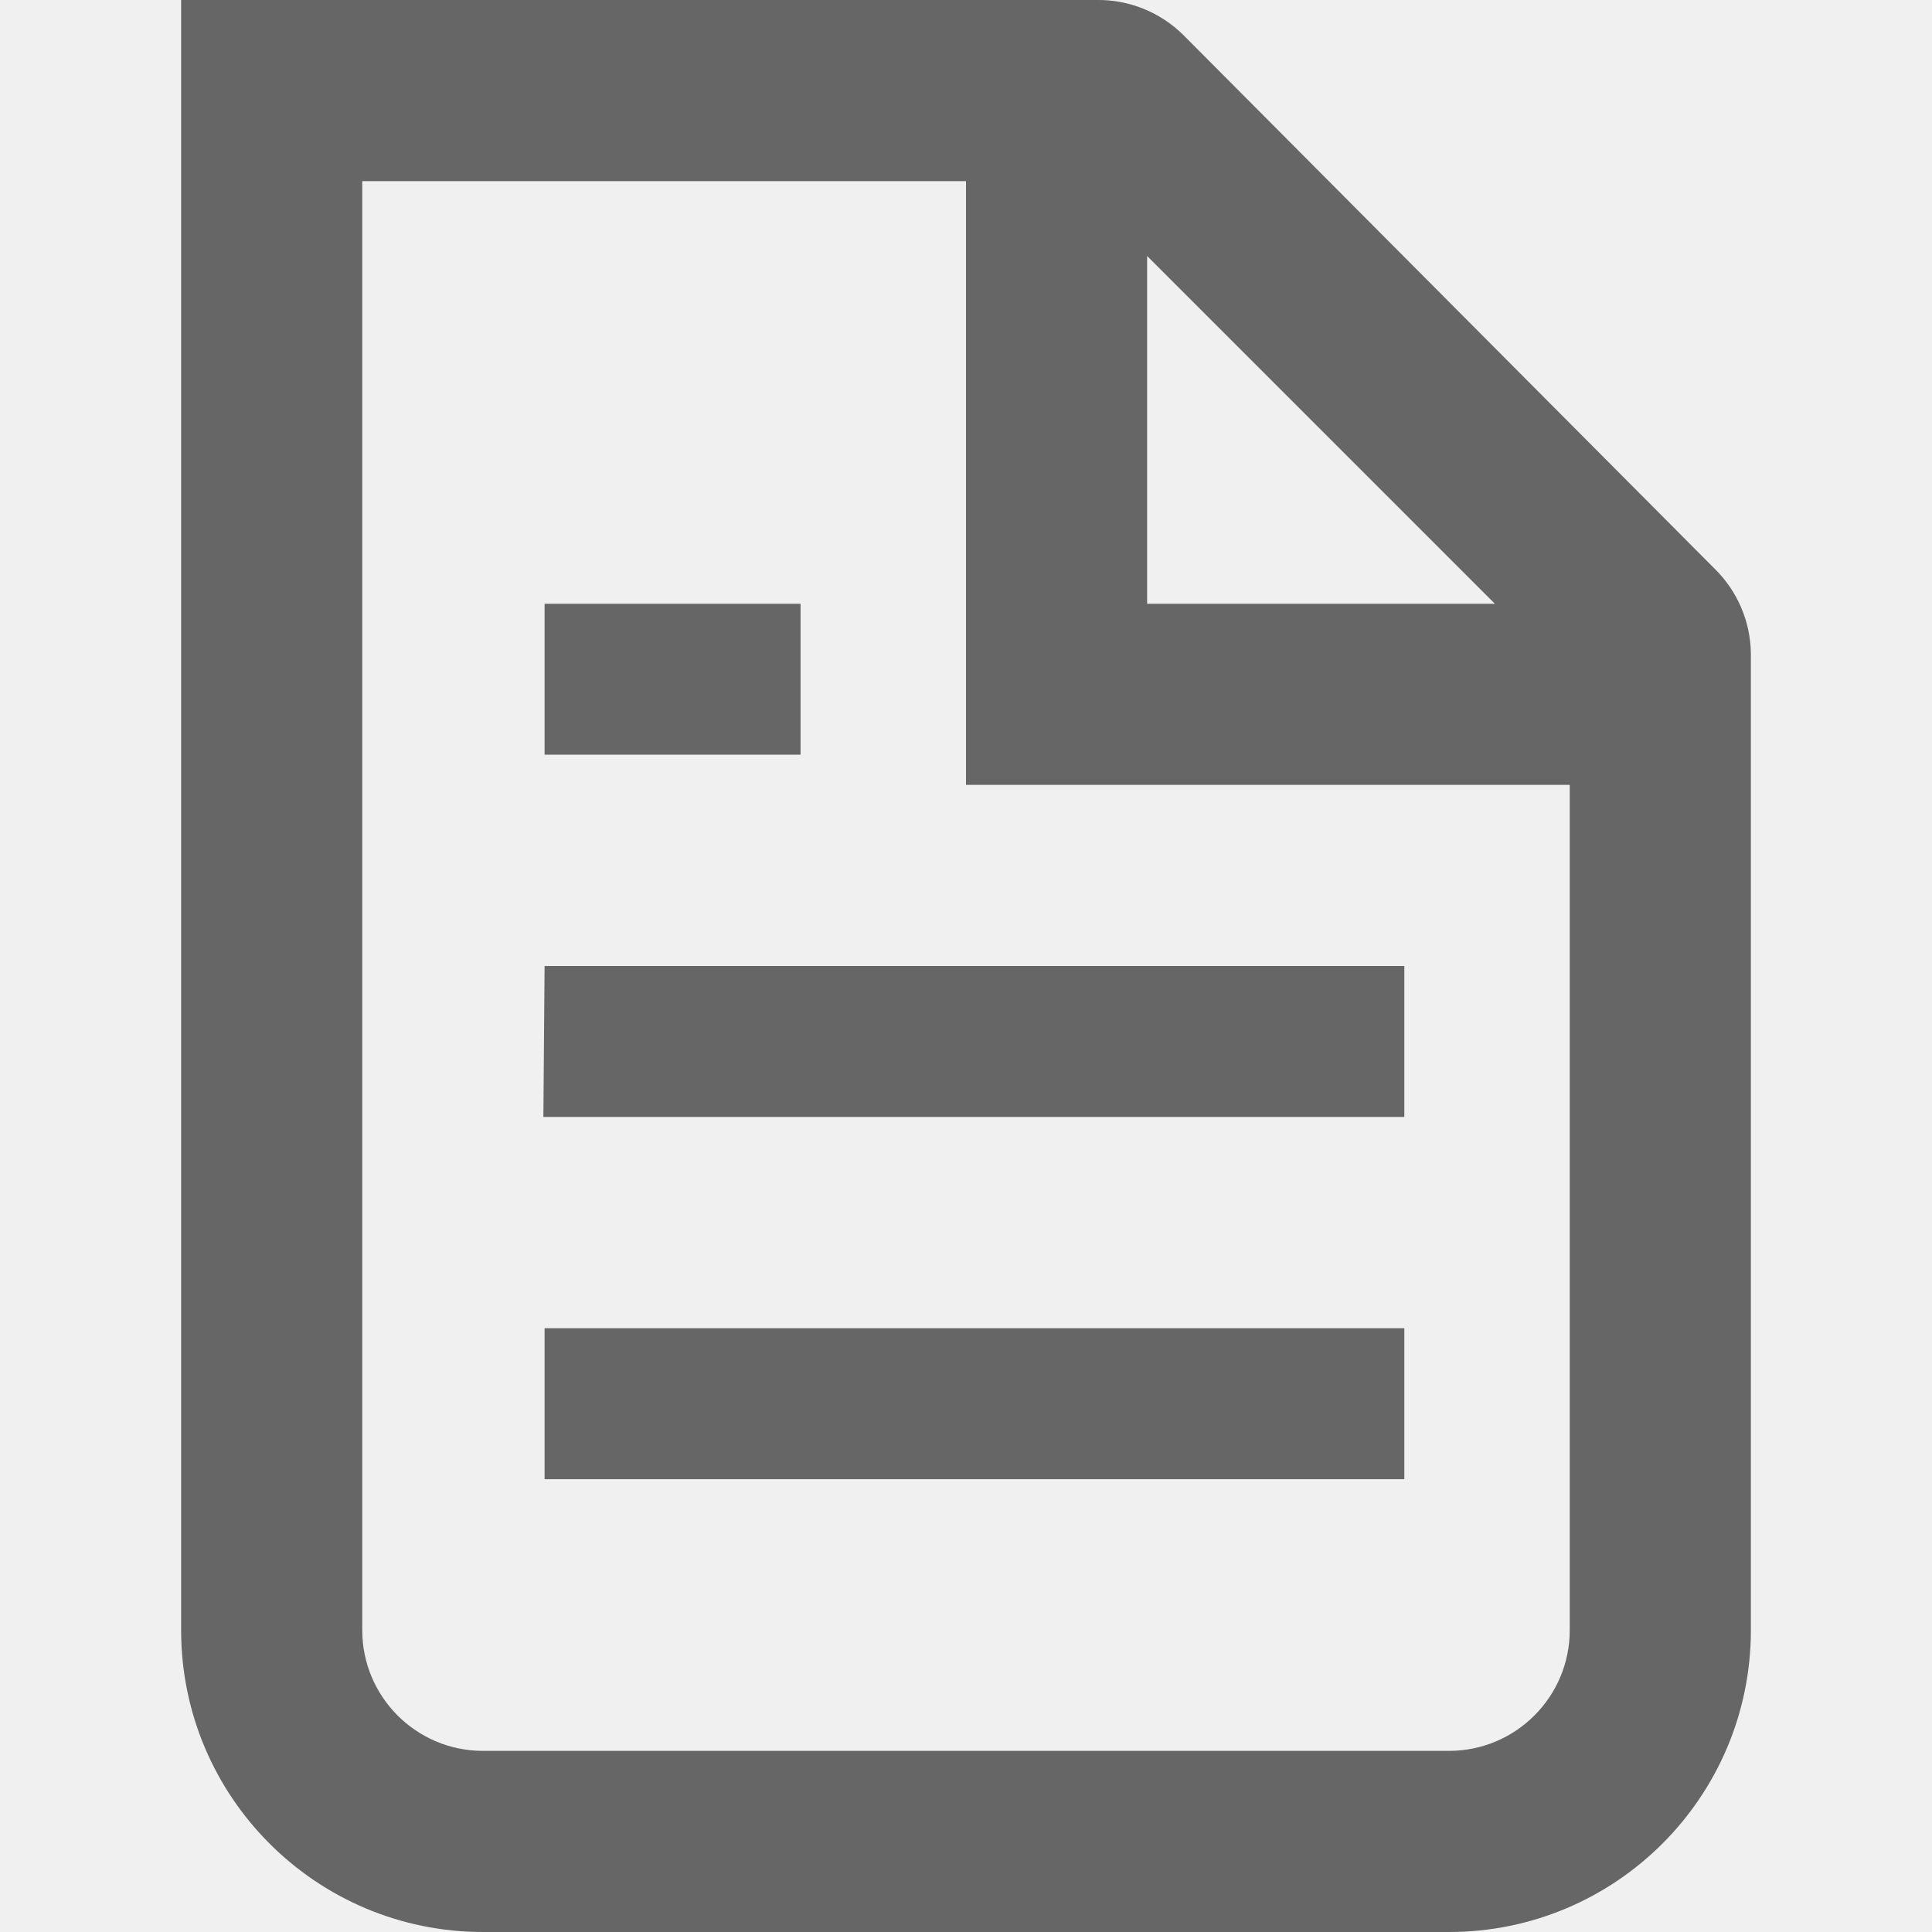
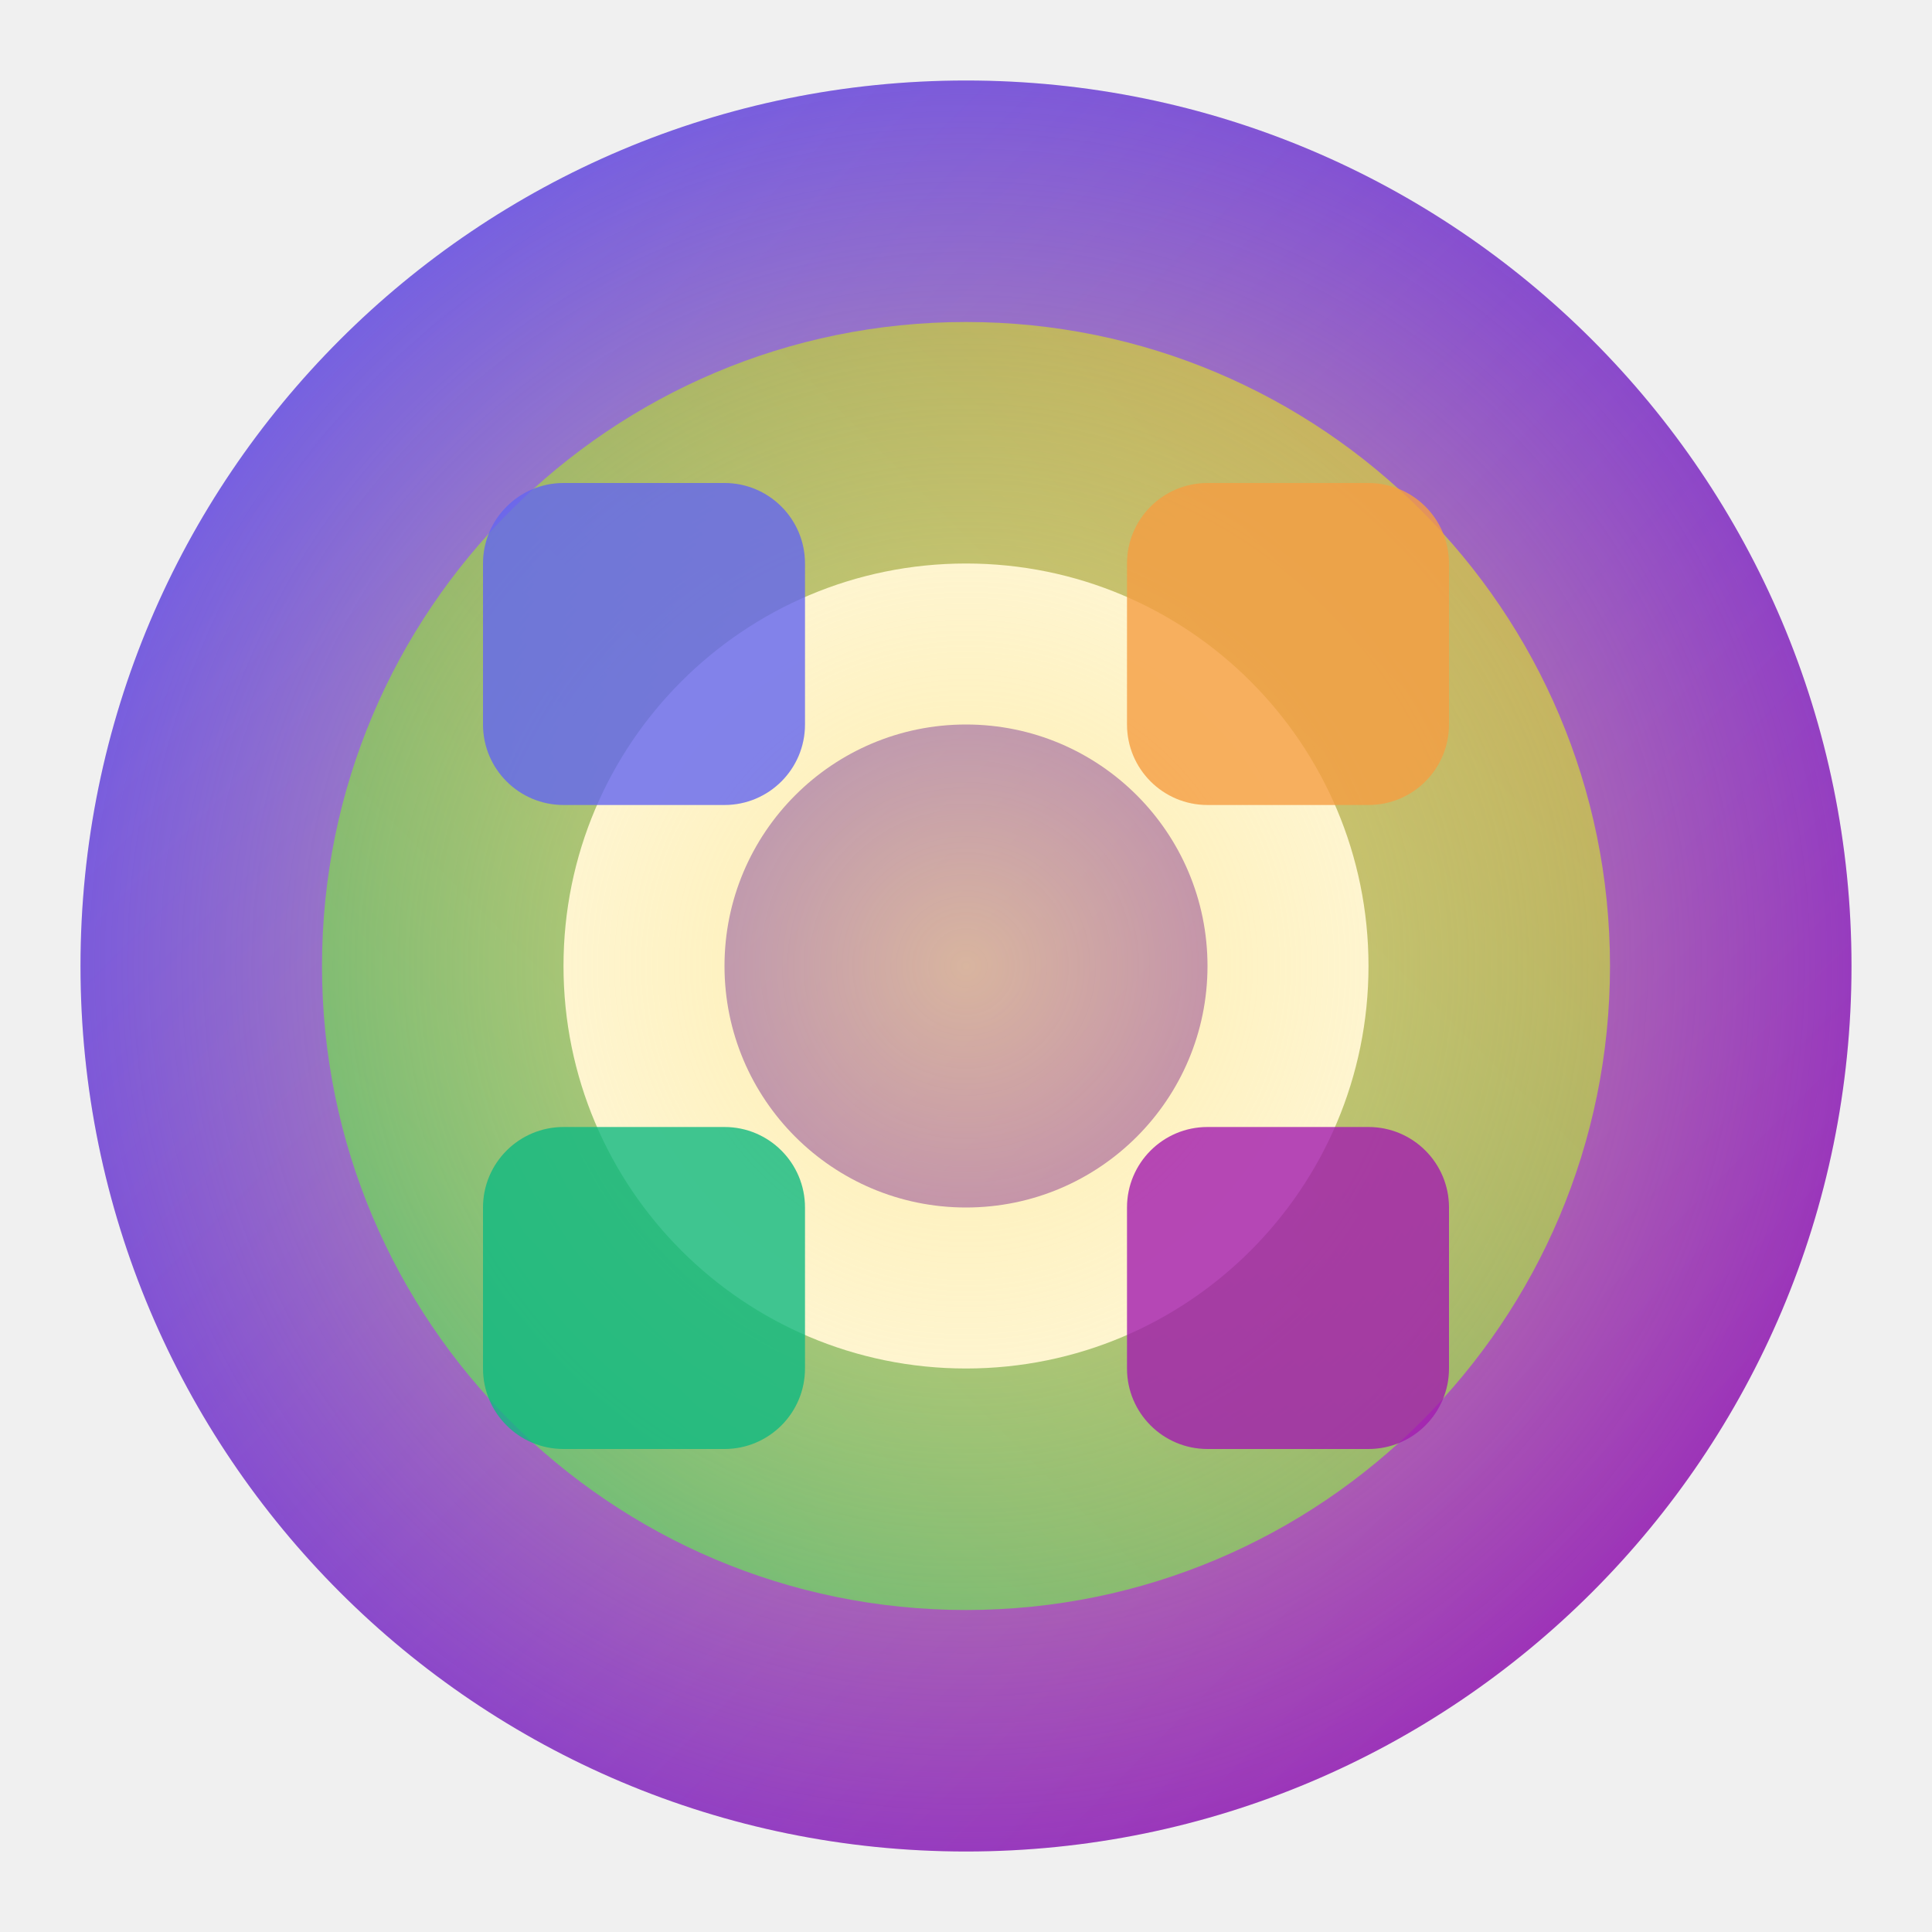
- <svg xmlns="http://www.w3.org/2000/svg" fill="none" viewBox="0 0 16 16">
-   <path d="M14.5 13.5V5.41a1 1 0 0 0-.3-.7L9.8.29A1 1 0 0 0 9.08 0H1.5v13.5A2.5 2.5 0 0 0 4 16h8a2.5 2.5 0 0 0 2.5-2.5m-1.5 0v-7H8v-5H3v12a1 1 0 0 0 1 1h8a1 1 0 0 0 1-1M9.5 5V2.12L12.38 5zM5.13 5h-.62v1.25h2.12V5zm-.62 3h7.12v1.25H4.5zm.62 3h-.62v1.25h7.12V11z" clip-rule="evenodd" fill="#666" fill-rule="evenodd" />
+ <svg xmlns="http://www.w3.org/2000/svg" width="48" height="48" viewBox="0 0 48 48" fill="none">
+   <defs>
+     <linearGradient id="hubGradient1" x1="0" y1="0" x2="48" y2="48" gradientUnits="userSpaceOnUse">
+       <stop stop-color="#6366F1" />
+       <stop offset="1" stop-color="#A21CAF" />
+     </linearGradient>
+     <linearGradient id="hubGradient2" x1="48" y1="0" x2="0" y2="48" gradientUnits="userSpaceOnUse">
+       <stop stop-color="#F59E42" />
+       <stop offset="1" stop-color="#10B981" />
+     </linearGradient>
+     <radialGradient id="hubGlow" cx="24" cy="24" r="24" gradientUnits="userSpaceOnUse">
+       <stop stop-color="#FDE68A" stop-opacity="0.7" />
+       <stop offset="1" stop-color="#FDE68A" stop-opacity="0" />
+     </radialGradient>
+   </defs>
+   <circle cx="24" cy="24" r="22" fill="url(#hubGradient1)" />
+   <circle cx="24" cy="24" r="16" fill="url(#hubGradient2)" />
+   <circle cx="24" cy="24" r="10" fill="#fff" />
+   <circle cx="24" cy="24" r="6" fill="url(#hubGradient1)" />
+   <circle cx="24" cy="24" r="22" fill="url(#hubGlow)" />
+   <rect x="12" y="12" width="8" height="8" rx="2" fill="#6366F1" fill-opacity="0.8" />
+   <rect x="28" y="12" width="8" height="8" rx="2" fill="#F59E42" fill-opacity="0.8" />
+   <rect x="12" y="28" width="8" height="8" rx="2" fill="#10B981" fill-opacity="0.8" />
+   <rect x="28" y="28" width="8" height="8" rx="2" fill="#A21CAF" fill-opacity="0.8" />
</svg>
